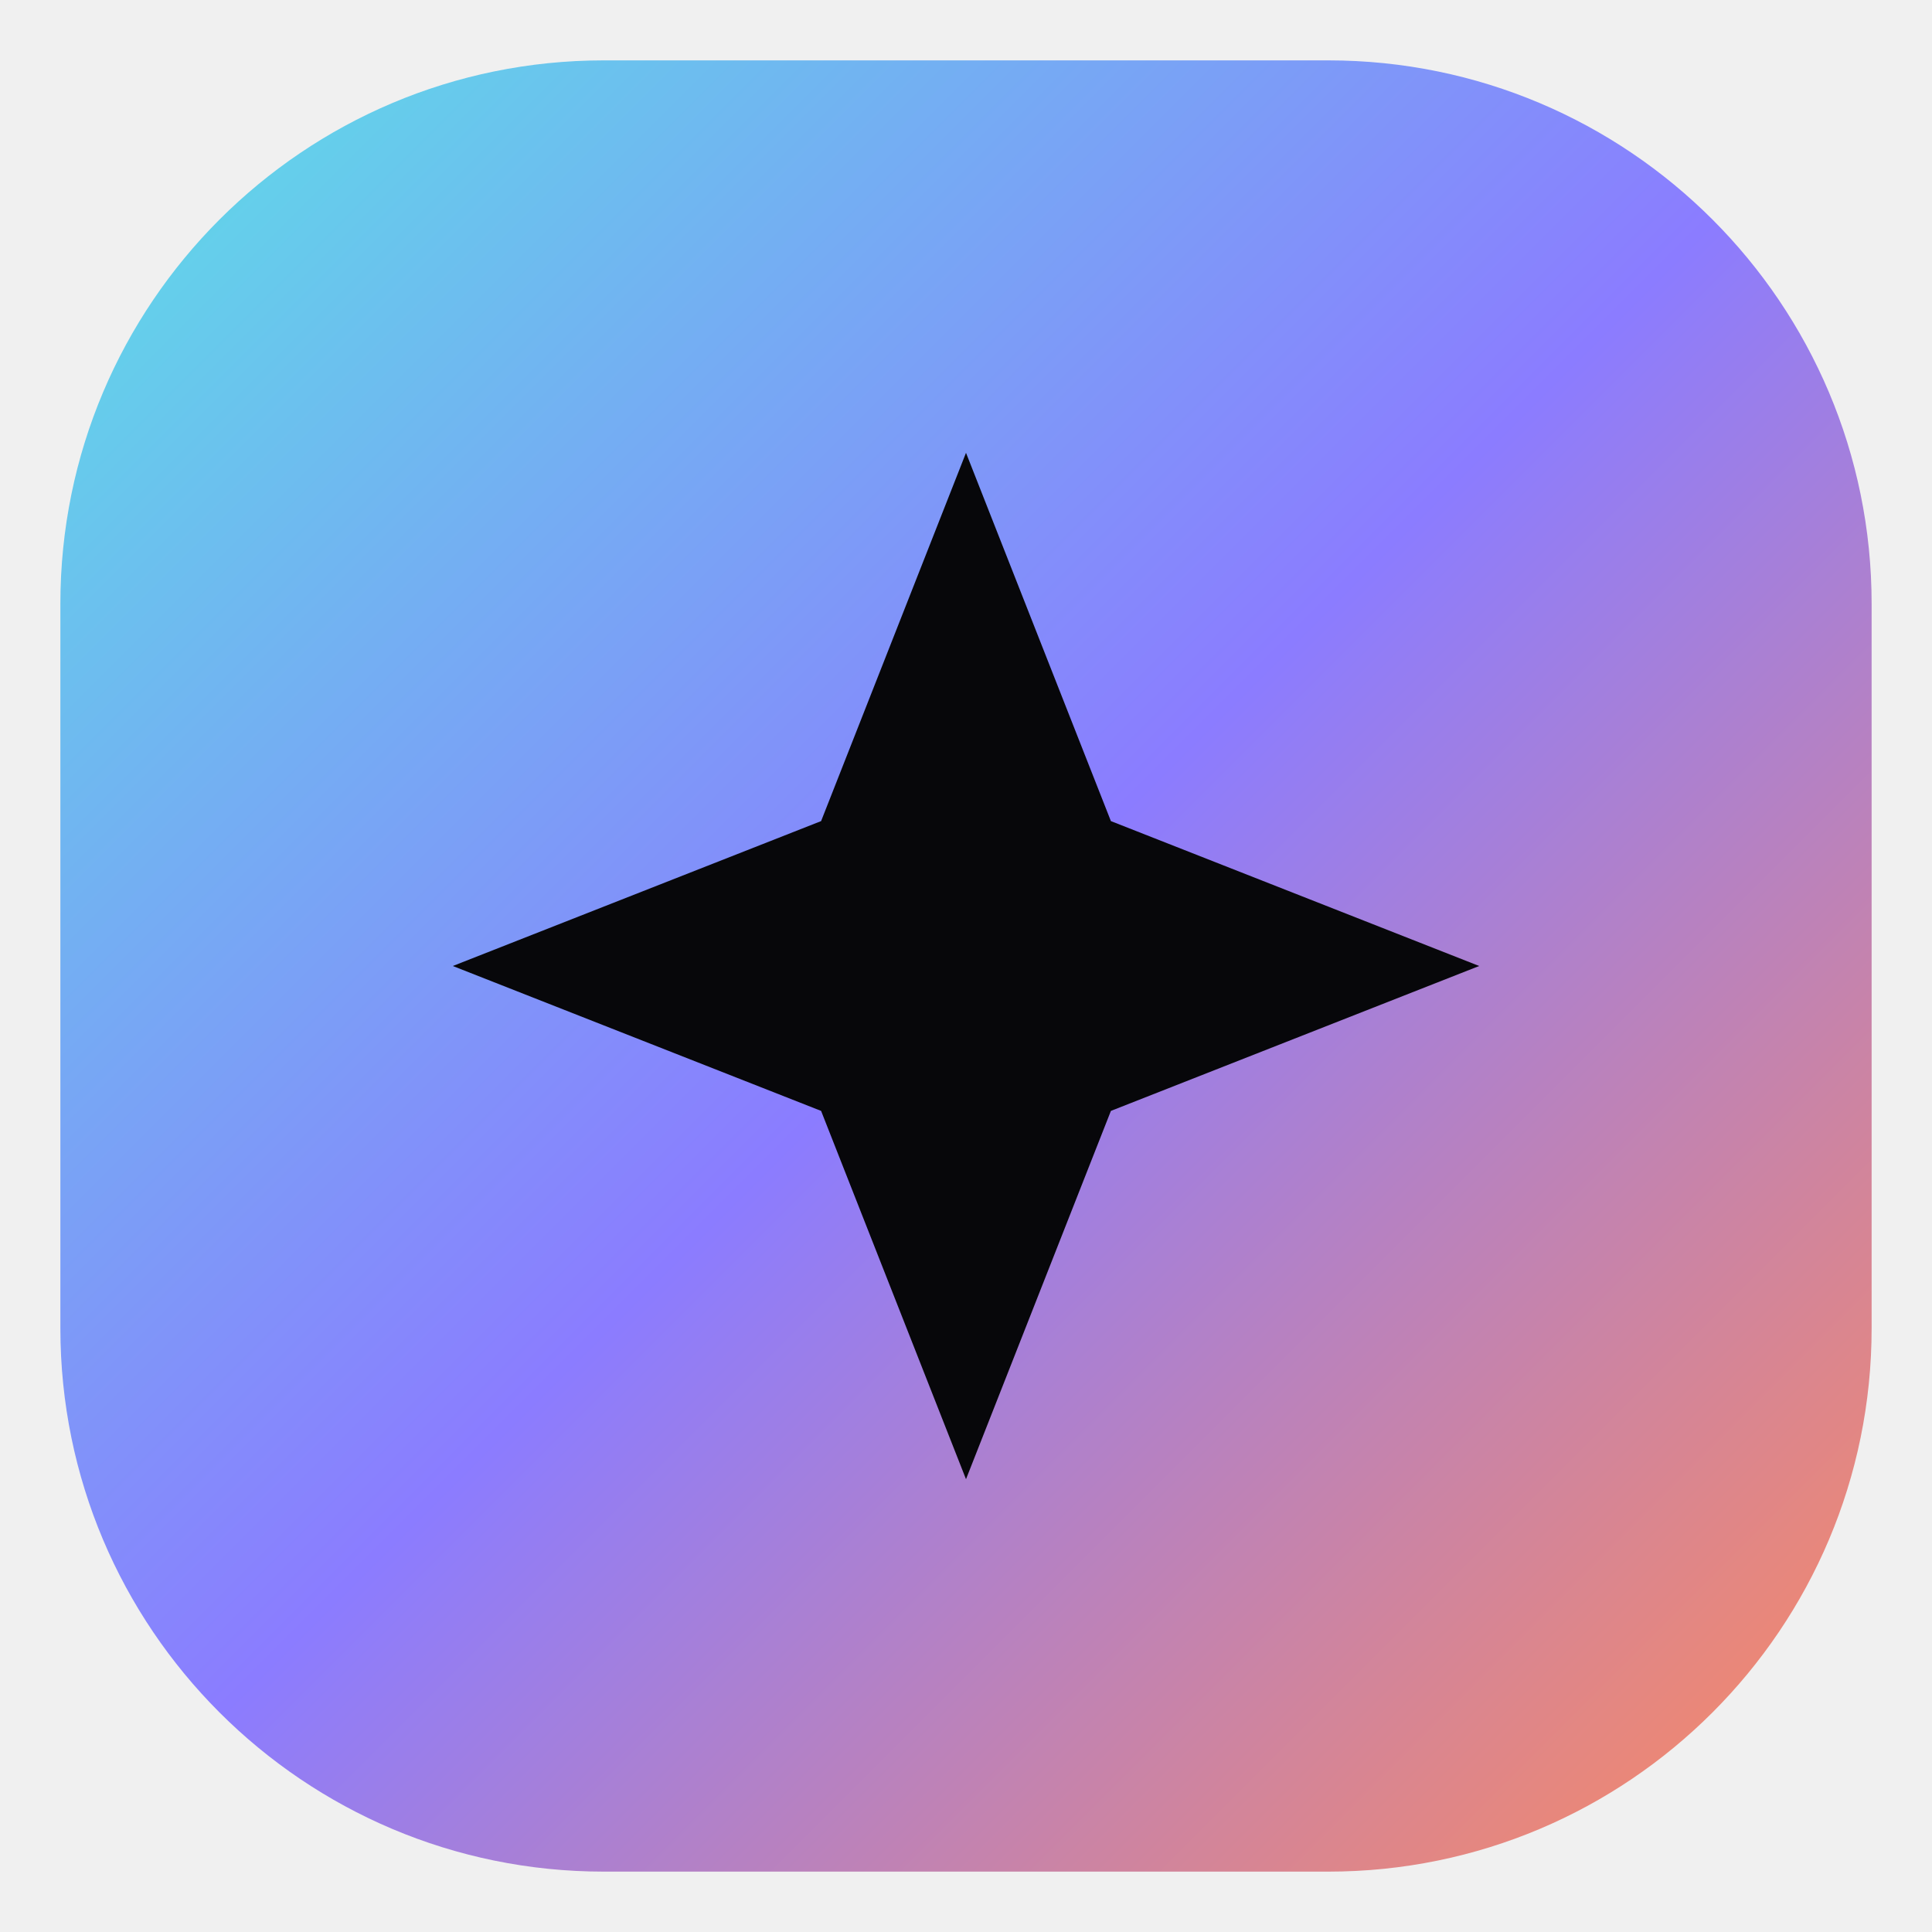
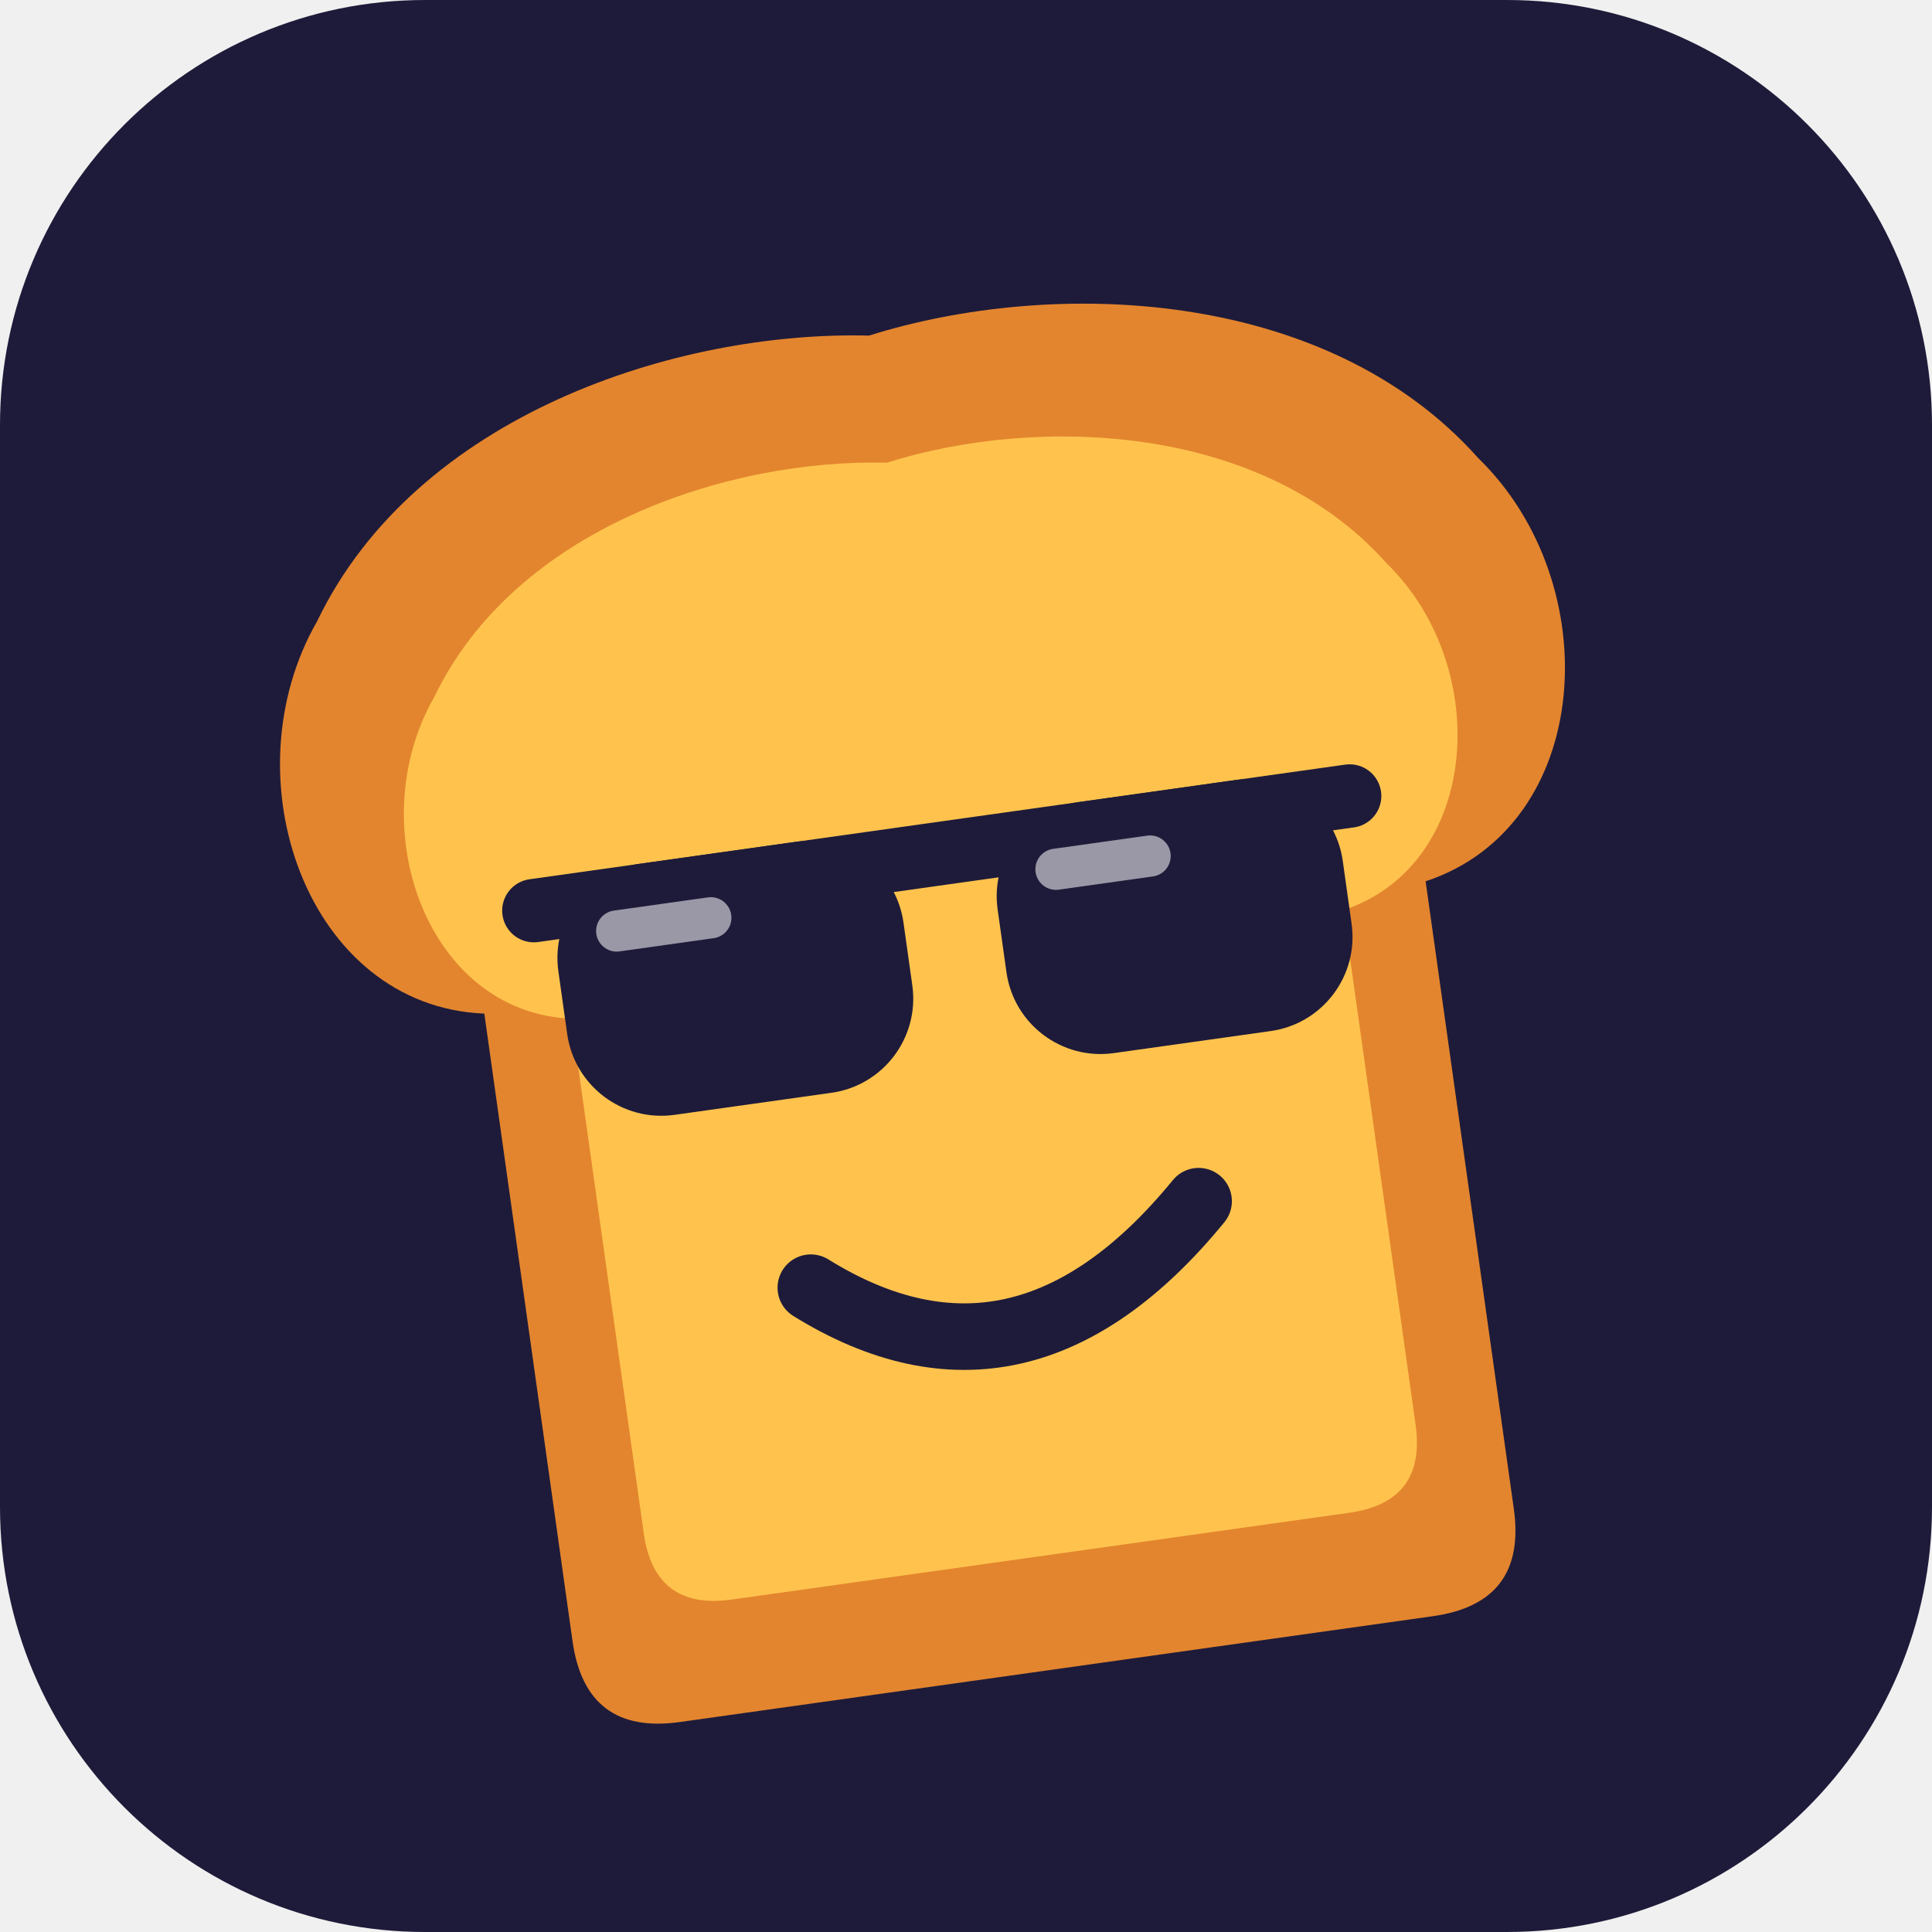
- <svg xmlns="http://www.w3.org/2000/svg" viewBox="0 0 32 32">
-   <defs>
-     <linearGradient id="g" x1="0" y1="0" x2="1" y2="1">
-       <stop offset="0" stop-color="#5ce1e6" />
-       <stop offset=".5" stop-color="#8b7cff" />
-       <stop offset="1" stop-color="#ff8a5b" />
-     </linearGradient>
-   </defs>
-   <rect x="1" y="1" width="30" height="30" rx="9" fill="url(#g)" />
-   <path d="M16 7.5l2.4 6.1 6.1 2.4-6.1 2.4L16 24.5l-2.4-6.1L7.5 16l6.1-2.4z" fill="#07070a" />
+ <svg xmlns="http://www.w3.org/2000/svg" viewBox="0 0 100 100">
+   <rect width="100" height="100" rx="22" fill="#1E1B3A" />
+   <g transform="translate(9 8) scale(.82)">
+     <g transform="rotate(-8 50 55)">
+       <path d="M20 90 L20 50 C9 48 6 33 13 24 C21 12 38 9 50 11 C62 9 79 12 87 24 C94 33 91 48 80 50 L80 90 Q80 96 74 96 L26 96 Q20 96 20 90 Z" fill="#E3852E" />
+       <path d="M20 90 L20 50 C9 48 6 33 13 24 C21 12 38 9 50 11 C62 9 79 12 87 24 C94 33 91 48 80 50 L80 90 Q80 96 74 96 L26 96 Q20 96 20 90 Z" fill="#FFC34D" transform="translate(50 56) scale(0.82) translate(-50 -56)" />
+       <path d="M24 44 H76" stroke="#1E1B3A" stroke-width="4" stroke-linecap="round" />
+       <rect x="25" y="42" width="22" height="16" rx="6" fill="#1E1B3A" />
+       <rect x="53" y="42" width="22" height="16" rx="6" fill="#1E1B3A" />
+       <path d="M29 46 L35 46" stroke="#FFFFFF" stroke-width="2.6" stroke-linecap="round" opacity=".55" />
+       <path d="M57 46 L63 46" stroke="#FFFFFF" stroke-width="2.6" stroke-linecap="round" opacity=".55" />
+       <path d="M38 70 Q50 80 63 68" fill="none" stroke="#1E1B3A" stroke-width="4.2" stroke-linecap="round" />
+     </g>
+   </g>
</svg>
